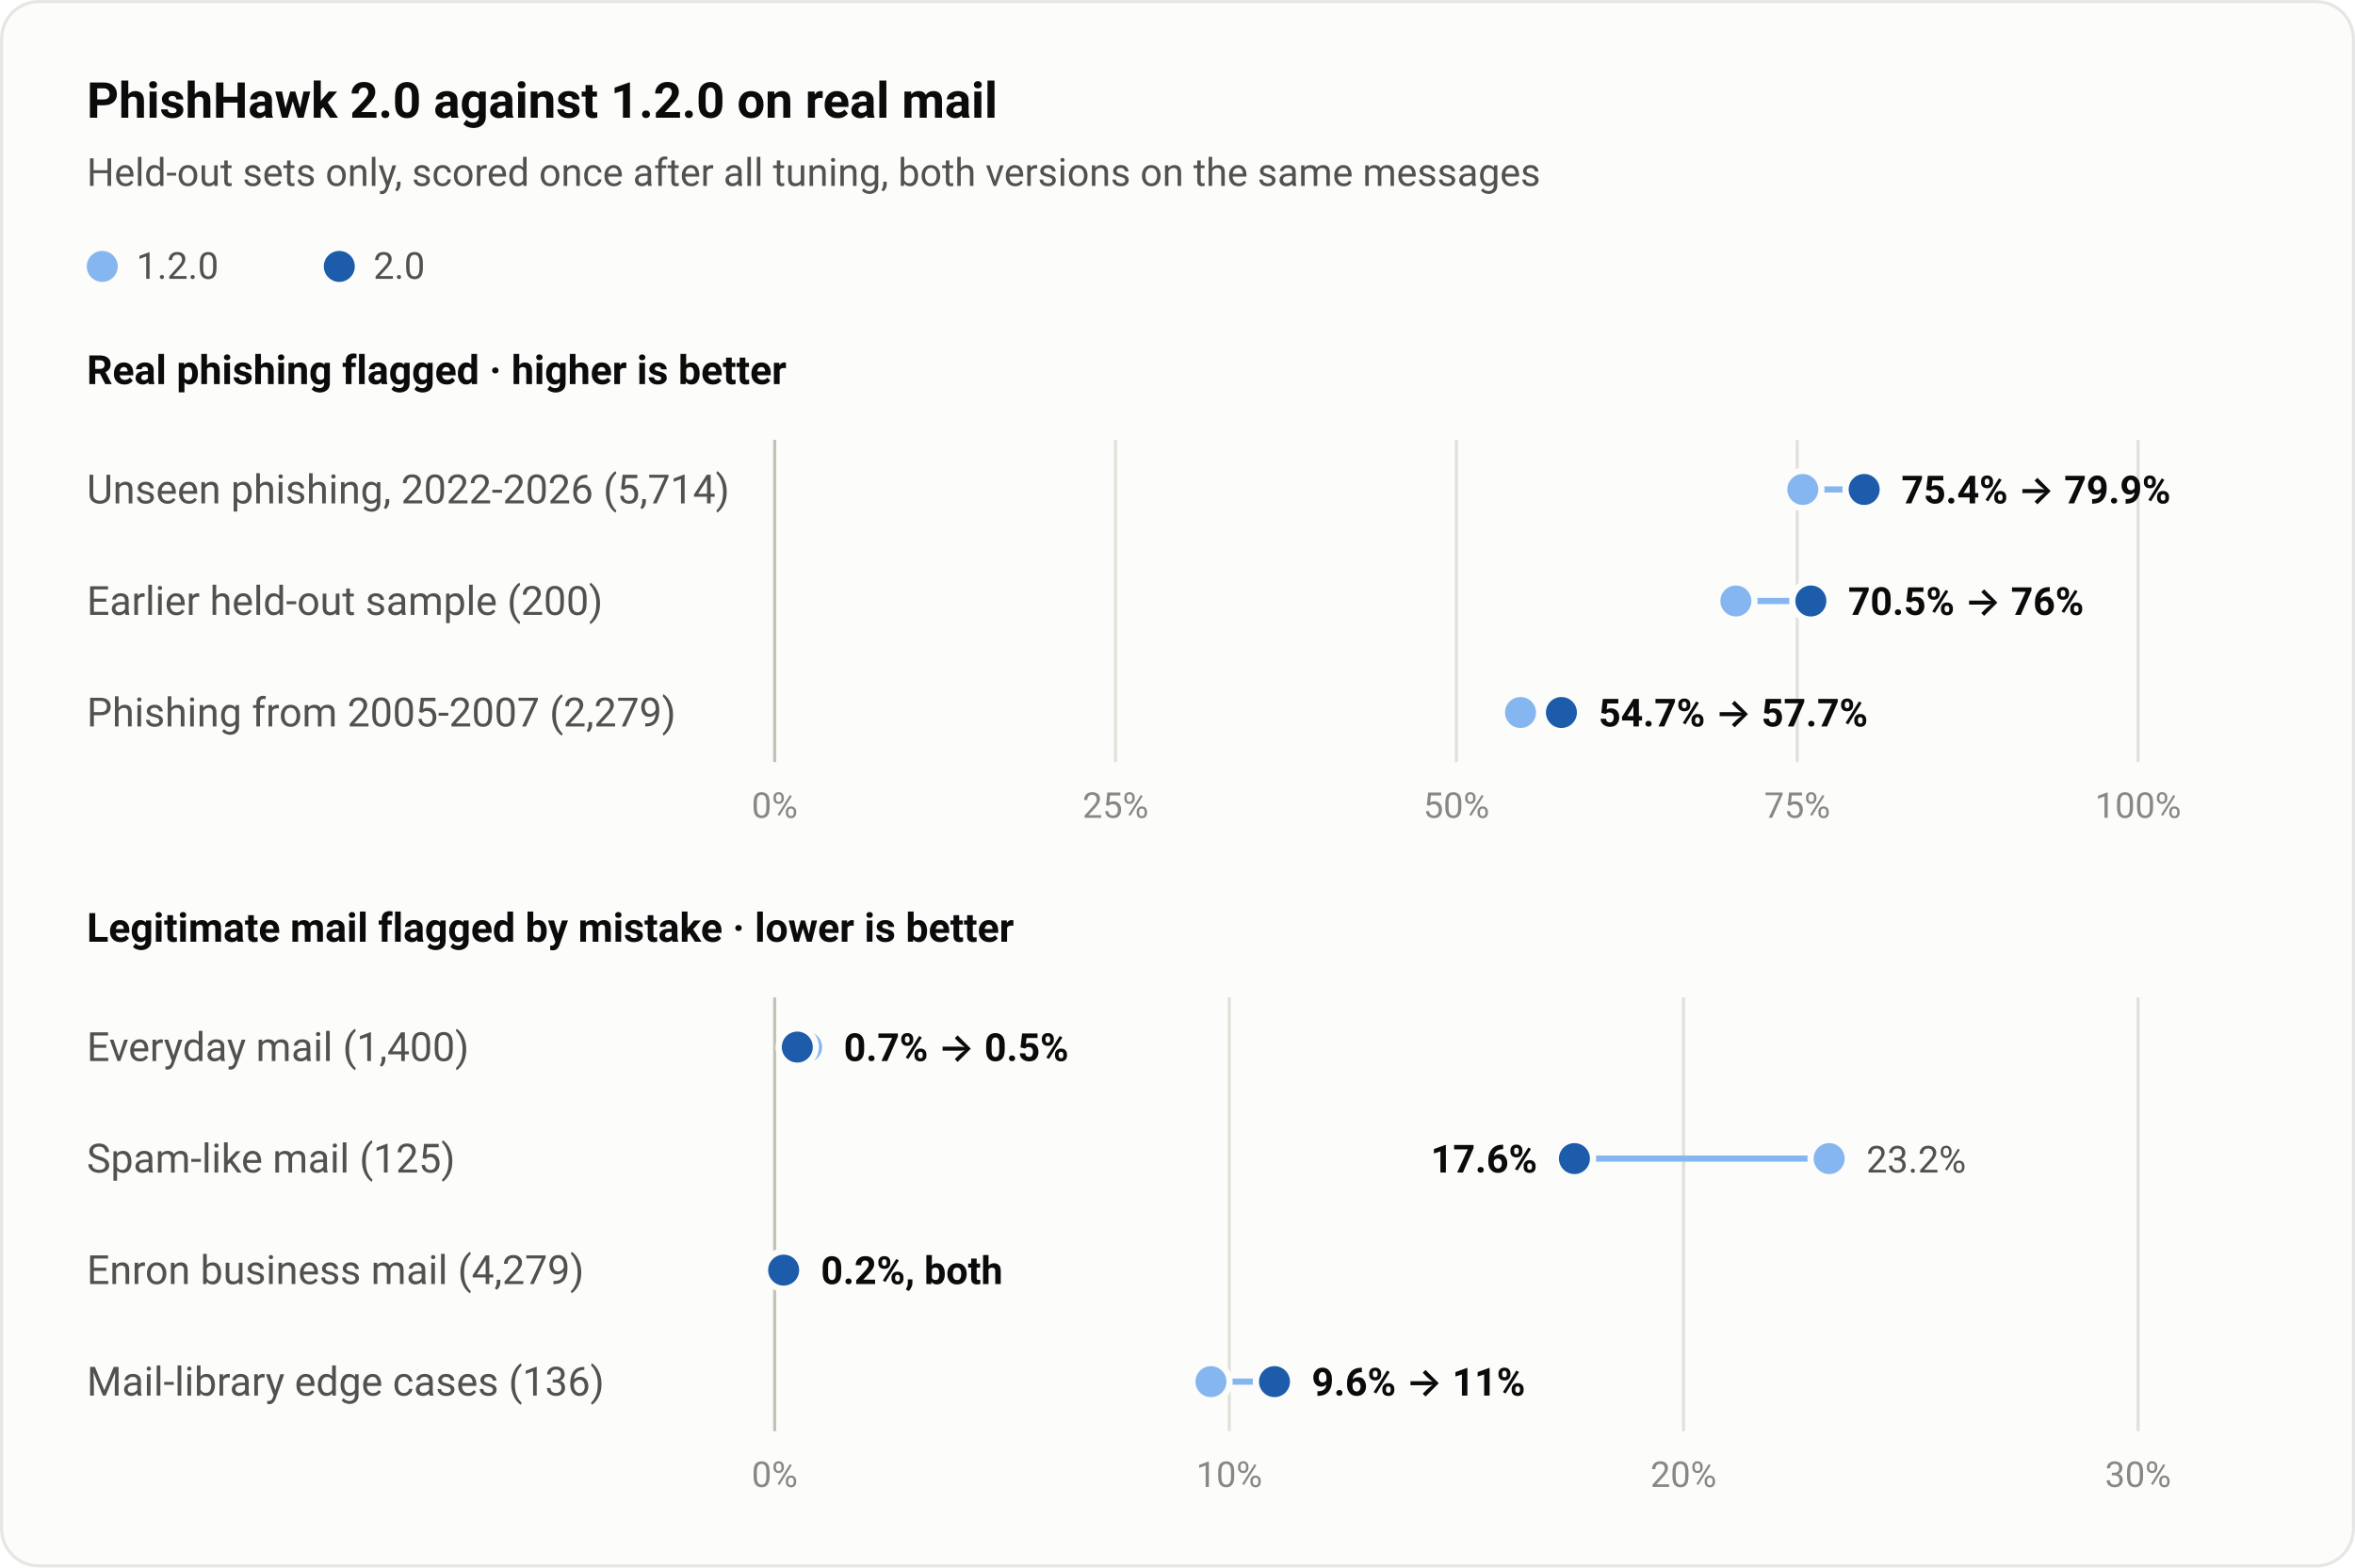
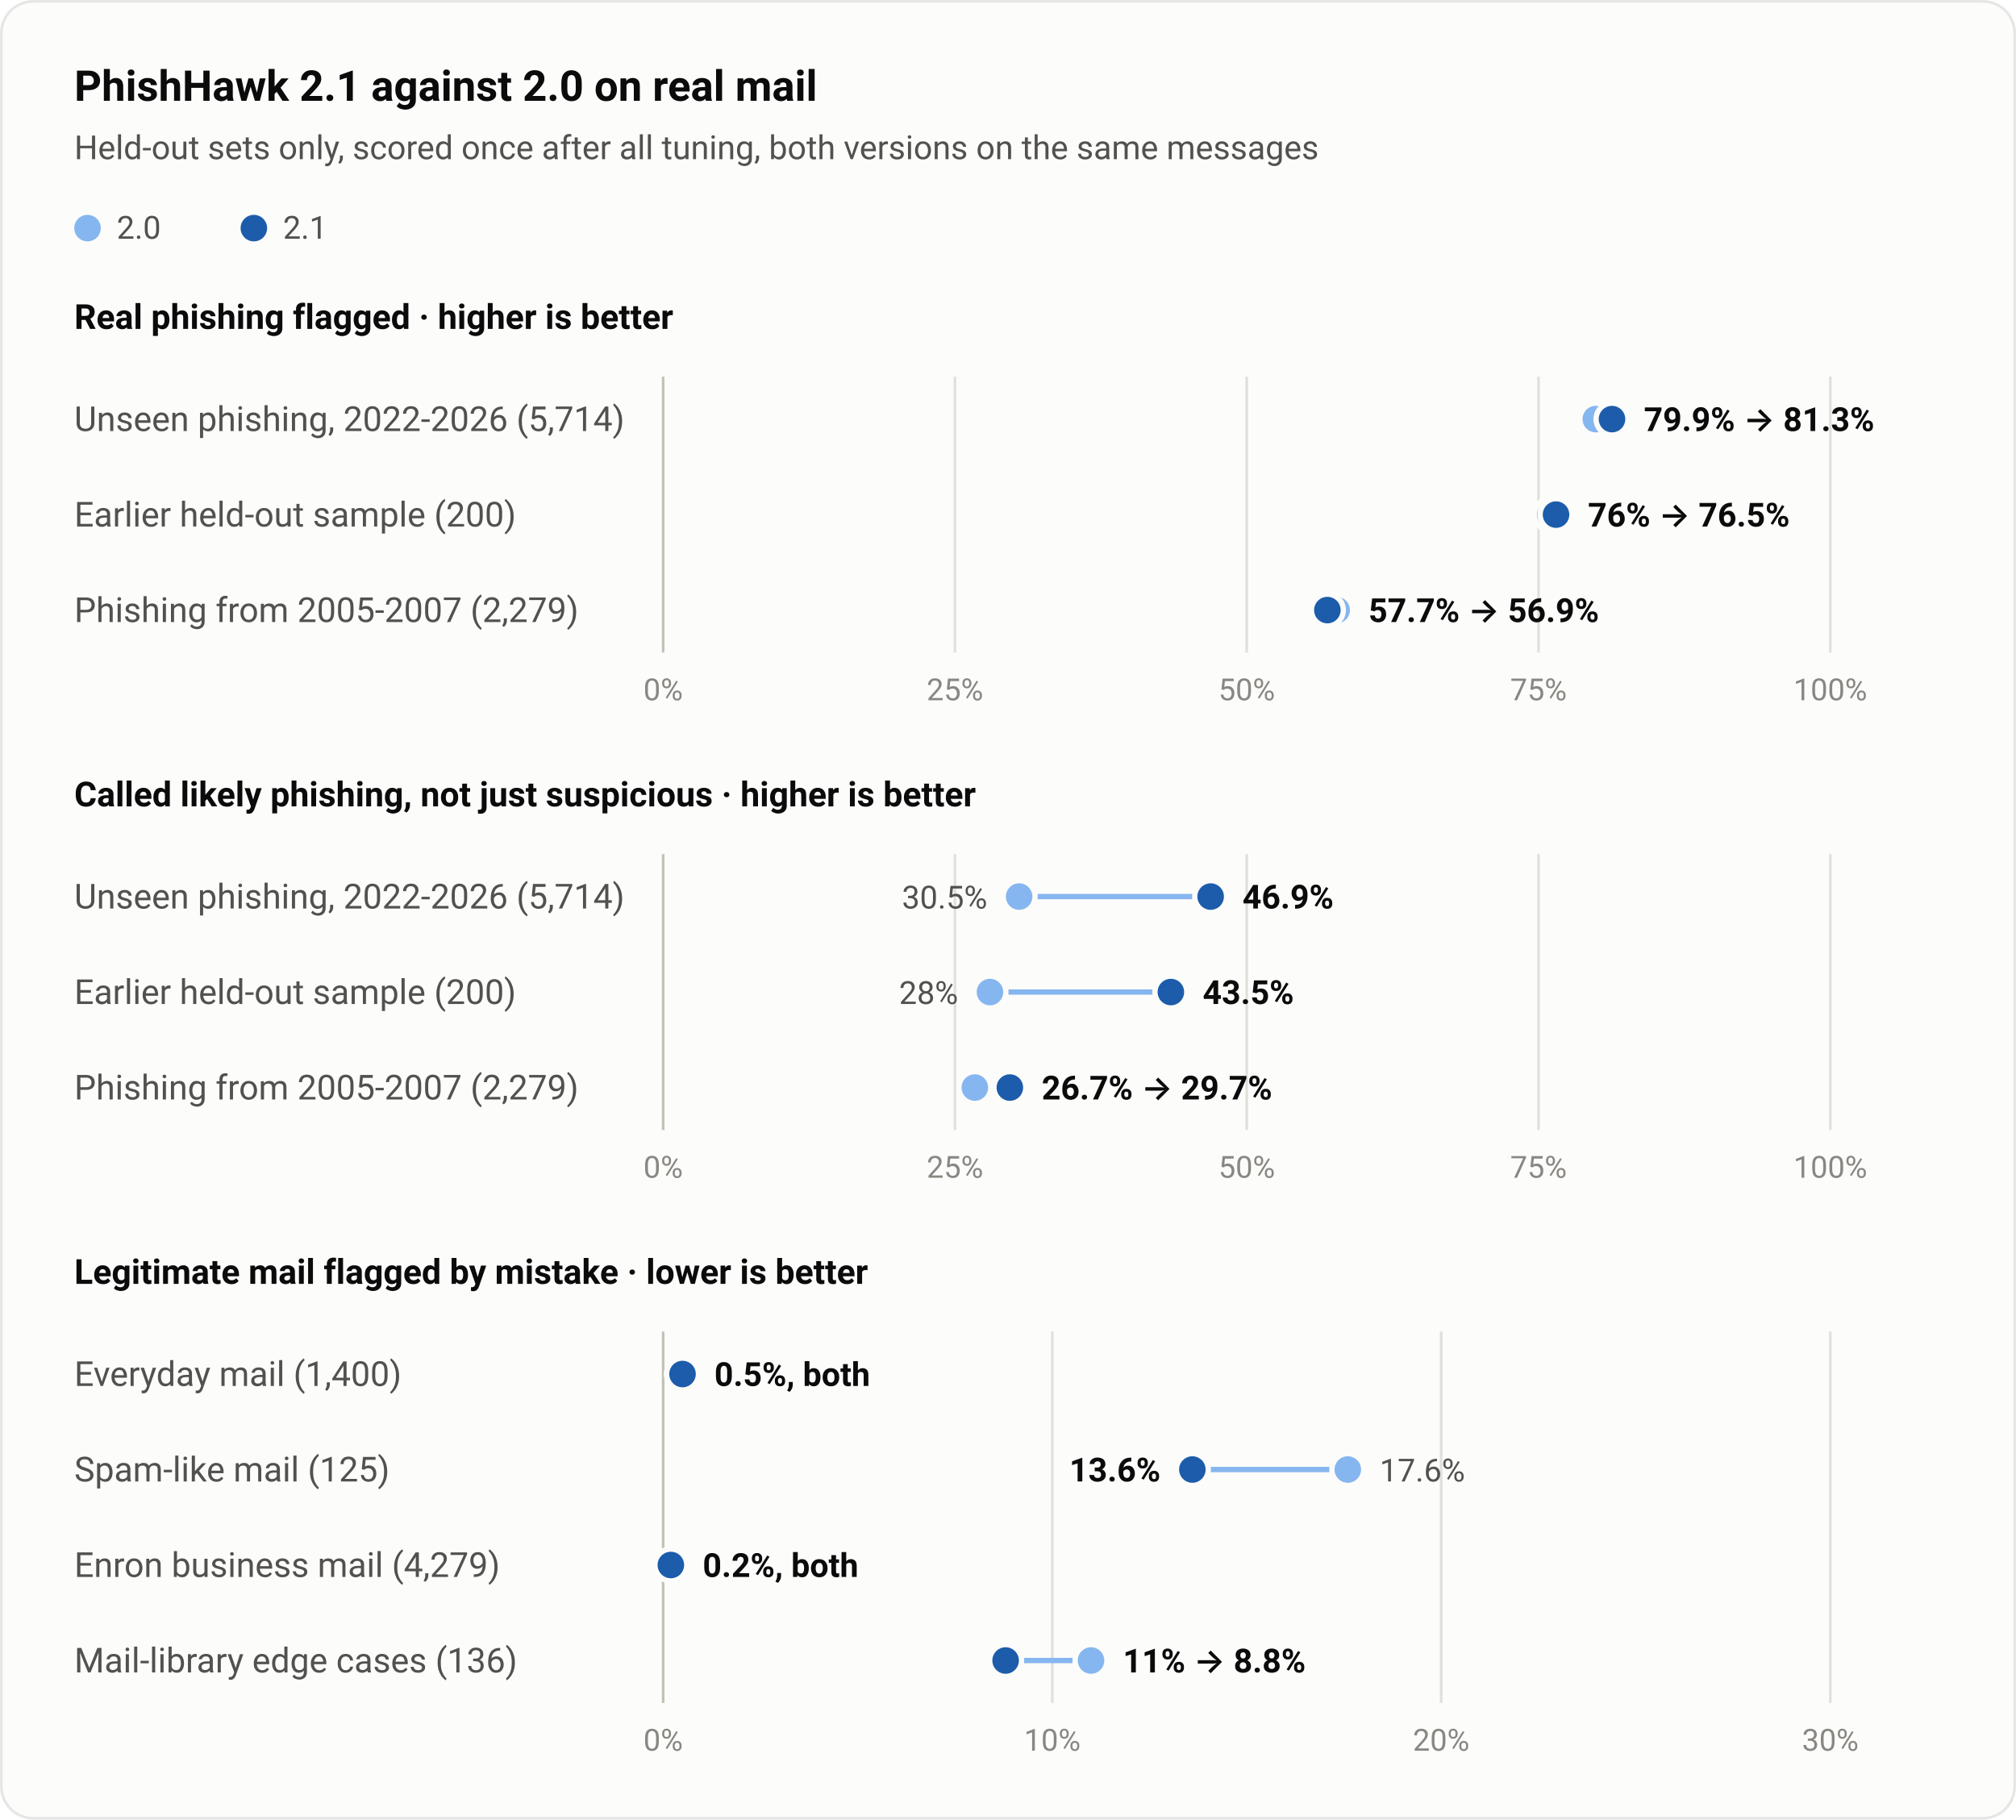
- <svg xmlns="http://www.w3.org/2000/svg" width="760" height="506" viewBox="0 0 760 506" font-family="system-ui,-apple-system,'Segoe UI',Roboto,sans-serif" role="img" aria-label="PhishHawk 2.0 against 1.2.0 on real mail">
-   <rect x="0.5" y="0.5" width="759" height="505" rx="12" fill="#fcfcfb" stroke="rgba(11,11,11,0.10)" />
-   <text x="28.0" y="38.0" fill="#0b0b0b" font-size="16" font-weight="600" text-anchor="start">PhishHawk 2.0 against 1.2.0 on real mail</text>
+ <svg xmlns="http://www.w3.org/2000/svg" width="760" height="686" viewBox="0 0 760 686" font-family="system-ui,-apple-system,'Segoe UI',Roboto,sans-serif" role="img" aria-label="PhishHawk 2.1 against 2.0 on real mail">
+   <rect x="0.5" y="0.5" width="759" height="685" rx="12" fill="#fcfcfb" stroke="rgba(11,11,11,0.10)" />
+   <text x="28.0" y="38.0" fill="#0b0b0b" font-size="16" font-weight="600" text-anchor="start">PhishHawk 2.1 against 2.0 on real mail</text>
  <text x="28.0" y="60.0" fill="#52514e" font-size="12.5" font-weight="400" text-anchor="start">Held-out sets only, scored once after all tuning, both versions on the same messages</text>
  <circle cx="33.0" cy="86.0" r="5" fill="#86b6ef" />
-   <text x="44.0" y="90.0" fill="#52514e" font-size="12" font-weight="400" text-anchor="start">1.2.0</text>
-   <circle cx="109.5" cy="86.0" r="5" fill="#1c5cab" />
-   <text x="120.5" y="90.0" fill="#52514e" font-size="12" font-weight="400" text-anchor="start">2.0</text>
+   <text x="44.0" y="90.0" fill="#52514e" font-size="12" font-weight="400" text-anchor="start">2.0</text>
+   <circle cx="95.7" cy="86.0" r="5" fill="#1c5cab" />
+   <text x="106.7" y="90.0" fill="#52514e" font-size="12" font-weight="400" text-anchor="start">2.1</text>
  <text x="28.0" y="124.0" fill="#0b0b0b" font-size="13" font-weight="600" text-anchor="start">Real phishing flagged · higher is better</text>
  <line x1="250.0" y1="142.0" x2="250.0" y2="246.0" stroke="#c3c2b7" stroke-width="1" />
  <text x="250.0" y="264.0" fill="#898781" font-size="11.5" font-weight="400" text-anchor="middle">0%</text>
  <line x1="360.0" y1="142.0" x2="360.0" y2="246.0" stroke="#e1e0d9" stroke-width="1" />
  <text x="360.0" y="264.0" fill="#898781" font-size="11.5" font-weight="400" text-anchor="middle">25%</text>
  <line x1="470.0" y1="142.0" x2="470.0" y2="246.0" stroke="#e1e0d9" stroke-width="1" />
  <text x="470.0" y="264.0" fill="#898781" font-size="11.5" font-weight="400" text-anchor="middle">50%</text>
  <line x1="580.0" y1="142.0" x2="580.0" y2="246.0" stroke="#e1e0d9" stroke-width="1" />
  <text x="580.0" y="264.0" fill="#898781" font-size="11.5" font-weight="400" text-anchor="middle">75%</text>
  <line x1="690.0" y1="142.0" x2="690.0" y2="246.0" stroke="#e1e0d9" stroke-width="1" />
  <text x="690.0" y="264.0" fill="#898781" font-size="11.5" font-weight="400" text-anchor="middle">100%</text>
  <text x="28.0" y="162.5" fill="#52514e" font-size="13" font-weight="400" text-anchor="start">Unseen phishing, 2022-2026 (5,714)</text>
-   <line x1="581.8" y1="158.0" x2="601.6" y2="158.0" stroke="#86b6ef" stroke-width="2" stroke-linecap="round" />
-   <circle cx="581.8" cy="158.0" r="6" fill="#86b6ef" stroke="#fcfcfb" stroke-width="2" />
-   <circle cx="601.6" cy="158.0" r="6" fill="#1c5cab" stroke="#fcfcfb" stroke-width="2" />
-   <text x="613.6" y="162.5" fill="#0b0b0b" font-size="12.5" font-weight="600" text-anchor="start">75.4% → 79.9%</text>
+   <line x1="601.6" y1="158.0" x2="607.7" y2="158.0" stroke="#86b6ef" stroke-width="2" stroke-linecap="round" />
+   <circle cx="601.6" cy="158.0" r="6" fill="#86b6ef" stroke="#fcfcfb" stroke-width="2" />
+   <circle cx="607.7" cy="158.0" r="6" fill="#1c5cab" stroke="#fcfcfb" stroke-width="2" />
+   <text x="619.7" y="162.5" fill="#0b0b0b" font-size="12.5" font-weight="600" text-anchor="start">79.9% → 81.3%</text>
  <text x="28.0" y="198.5" fill="#52514e" font-size="13" font-weight="400" text-anchor="start">Earlier held-out sample (200)</text>
-   <line x1="560.2" y1="194.0" x2="584.4" y2="194.0" stroke="#86b6ef" stroke-width="2" stroke-linecap="round" />
-   <circle cx="560.2" cy="194.0" r="6" fill="#86b6ef" stroke="#fcfcfb" stroke-width="2" />
-   <circle cx="584.4" cy="194.0" r="6" fill="#1c5cab" stroke="#fcfcfb" stroke-width="2" />
-   <text x="596.4" y="198.5" fill="#0b0b0b" font-size="12.5" font-weight="600" text-anchor="start">70.5% → 76%</text>
+   <line x1="584.4" y1="194.0" x2="586.6" y2="194.0" stroke="#86b6ef" stroke-width="2" stroke-linecap="round" />
+   <circle cx="584.4" cy="194.0" r="6" fill="#86b6ef" stroke="#fcfcfb" stroke-width="2" />
+   <circle cx="586.6" cy="194.0" r="6" fill="#1c5cab" stroke="#fcfcfb" stroke-width="2" />
+   <text x="598.6" y="198.5" fill="#0b0b0b" font-size="12.5" font-weight="600" text-anchor="start">76% → 76.5%</text>
  <text x="28.0" y="234.5" fill="#52514e" font-size="13" font-weight="400" text-anchor="start">Phishing from 2005-2007 (2,279)</text>
-   <line x1="490.7" y1="230.0" x2="503.9" y2="230.0" stroke="#86b6ef" stroke-width="2" stroke-linecap="round" />
-   <circle cx="490.7" cy="230.0" r="6" fill="#86b6ef" stroke="#fcfcfb" stroke-width="2" />
-   <circle cx="503.9" cy="230.0" r="6" fill="#1c5cab" stroke="#fcfcfb" stroke-width="2" />
-   <text x="515.9" y="234.5" fill="#0b0b0b" font-size="12.5" font-weight="600" text-anchor="start">54.7% → 57.7%</text>
-   <text x="28.0" y="304.0" fill="#0b0b0b" font-size="13" font-weight="600" text-anchor="start">Legitimate mail flagged by mistake · lower is better</text>
-   <line x1="250.0" y1="322.0" x2="250.0" y2="462.0" stroke="#c3c2b7" stroke-width="1" />
-   <text x="250.0" y="480.0" fill="#898781" font-size="11.5" font-weight="400" text-anchor="middle">0%</text>
-   <line x1="396.7" y1="322.0" x2="396.7" y2="462.0" stroke="#e1e0d9" stroke-width="1" />
-   <text x="396.7" y="480.0" fill="#898781" font-size="11.5" font-weight="400" text-anchor="middle">10%</text>
-   <line x1="543.3" y1="322.0" x2="543.3" y2="462.0" stroke="#e1e0d9" stroke-width="1" />
-   <text x="543.3" y="480.0" fill="#898781" font-size="11.5" font-weight="400" text-anchor="middle">20%</text>
-   <line x1="690.0" y1="322.0" x2="690.0" y2="462.0" stroke="#e1e0d9" stroke-width="1" />
-   <text x="690.0" y="480.0" fill="#898781" font-size="11.5" font-weight="400" text-anchor="middle">30%</text>
-   <text x="28.0" y="342.5" fill="#52514e" font-size="13" font-weight="400" text-anchor="start">Everyday mail (1,400)</text>
-   <line x1="260.3" y1="338.0" x2="257.3" y2="338.0" stroke="#86b6ef" stroke-width="2" stroke-linecap="round" />
-   <circle cx="260.3" cy="338.0" r="6" fill="#86b6ef" stroke="#fcfcfb" stroke-width="2" />
-   <circle cx="257.3" cy="338.0" r="6" fill="#1c5cab" stroke="#fcfcfb" stroke-width="2" />
-   <text x="272.3" y="342.5" fill="#0b0b0b" font-size="12.5" font-weight="600" text-anchor="start">0.7% → 0.5%</text>
-   <text x="28.0" y="378.5" fill="#52514e" font-size="13" font-weight="400" text-anchor="start">Spam-like mail (125)</text>
-   <line x1="590.3" y1="374.0" x2="508.1" y2="374.0" stroke="#86b6ef" stroke-width="2" stroke-linecap="round" />
-   <circle cx="590.3" cy="374.0" r="6" fill="#86b6ef" stroke="#fcfcfb" stroke-width="2" />
-   <circle cx="508.1" cy="374.0" r="6" fill="#1c5cab" stroke="#fcfcfb" stroke-width="2" />
-   <text x="602.3" y="378.5" fill="#52514e" font-size="12" font-weight="400" text-anchor="start">23.2%</text>
-   <text x="496.1" y="378.5" fill="#0b0b0b" font-size="12.5" font-weight="600" text-anchor="end">17.6%</text>
-   <text x="28.0" y="414.5" fill="#52514e" font-size="13" font-weight="400" text-anchor="start">Enron business mail (4,279)</text>
-   <line x1="252.9" y1="410.0" x2="252.9" y2="410.0" stroke="#86b6ef" stroke-width="2" stroke-linecap="round" />
-   <circle cx="252.9" cy="410.0" r="6" fill="#86b6ef" stroke="#fcfcfb" stroke-width="2" />
-   <circle cx="252.9" cy="410.0" r="6" fill="#1c5cab" stroke="#fcfcfb" stroke-width="2" />
-   <text x="264.9" y="414.5" fill="#0b0b0b" font-size="12.5" font-weight="600" text-anchor="start">0.2%, both</text>
-   <text x="28.0" y="450.5" fill="#52514e" font-size="13" font-weight="400" text-anchor="start">Mail-library edge cases (136)</text>
-   <line x1="390.8" y1="446.0" x2="411.3" y2="446.0" stroke="#86b6ef" stroke-width="2" stroke-linecap="round" />
-   <circle cx="390.8" cy="446.0" r="6" fill="#86b6ef" stroke="#fcfcfb" stroke-width="2" />
-   <circle cx="411.3" cy="446.0" r="6" fill="#1c5cab" stroke="#fcfcfb" stroke-width="2" />
-   <text x="423.3" y="450.5" fill="#0b0b0b" font-size="12.5" font-weight="600" text-anchor="start">9.6% → 11%</text>
+   <line x1="503.9" y1="230.0" x2="500.4" y2="230.0" stroke="#86b6ef" stroke-width="2" stroke-linecap="round" />
+   <circle cx="503.9" cy="230.0" r="6" fill="#86b6ef" stroke="#fcfcfb" stroke-width="2" />
+   <circle cx="500.4" cy="230.0" r="6" fill="#1c5cab" stroke="#fcfcfb" stroke-width="2" />
+   <text x="515.9" y="234.5" fill="#0b0b0b" font-size="12.5" font-weight="600" text-anchor="start">57.7% → 56.9%</text>
+   <text x="28.0" y="304.0" fill="#0b0b0b" font-size="13" font-weight="600" text-anchor="start">Called likely phishing, not just suspicious · higher is better</text>
+   <line x1="250.0" y1="322.0" x2="250.0" y2="426.0" stroke="#c3c2b7" stroke-width="1" />
+   <text x="250.0" y="444.0" fill="#898781" font-size="11.5" font-weight="400" text-anchor="middle">0%</text>
+   <line x1="360.0" y1="322.0" x2="360.0" y2="426.0" stroke="#e1e0d9" stroke-width="1" />
+   <text x="360.0" y="444.0" fill="#898781" font-size="11.5" font-weight="400" text-anchor="middle">25%</text>
+   <line x1="470.0" y1="322.0" x2="470.0" y2="426.0" stroke="#e1e0d9" stroke-width="1" />
+   <text x="470.0" y="444.0" fill="#898781" font-size="11.5" font-weight="400" text-anchor="middle">50%</text>
+   <line x1="580.0" y1="322.0" x2="580.0" y2="426.0" stroke="#e1e0d9" stroke-width="1" />
+   <text x="580.0" y="444.0" fill="#898781" font-size="11.5" font-weight="400" text-anchor="middle">75%</text>
+   <line x1="690.0" y1="322.0" x2="690.0" y2="426.0" stroke="#e1e0d9" stroke-width="1" />
+   <text x="690.0" y="444.0" fill="#898781" font-size="11.5" font-weight="400" text-anchor="middle">100%</text>
+   <text x="28.0" y="342.5" fill="#52514e" font-size="13" font-weight="400" text-anchor="start">Unseen phishing, 2022-2026 (5,714)</text>
+   <line x1="384.2" y1="338.0" x2="456.4" y2="338.0" stroke="#86b6ef" stroke-width="2" stroke-linecap="round" />
+   <circle cx="384.2" cy="338.0" r="6" fill="#86b6ef" stroke="#fcfcfb" stroke-width="2" />
+   <circle cx="456.4" cy="338.0" r="6" fill="#1c5cab" stroke="#fcfcfb" stroke-width="2" />
+   <text x="372.2" y="342.5" fill="#52514e" font-size="12" font-weight="400" text-anchor="end">30.5%</text>
+   <text x="468.4" y="342.5" fill="#0b0b0b" font-size="12.5" font-weight="600" text-anchor="start">46.9%</text>
+   <text x="28.0" y="378.5" fill="#52514e" font-size="13" font-weight="400" text-anchor="start">Earlier held-out sample (200)</text>
+   <line x1="373.2" y1="374.0" x2="441.4" y2="374.0" stroke="#86b6ef" stroke-width="2" stroke-linecap="round" />
+   <circle cx="373.2" cy="374.0" r="6" fill="#86b6ef" stroke="#fcfcfb" stroke-width="2" />
+   <circle cx="441.4" cy="374.0" r="6" fill="#1c5cab" stroke="#fcfcfb" stroke-width="2" />
+   <text x="361.2" y="378.5" fill="#52514e" font-size="12" font-weight="400" text-anchor="end">28%</text>
+   <text x="453.4" y="378.5" fill="#0b0b0b" font-size="12.5" font-weight="600" text-anchor="start">43.5%</text>
+   <text x="28.0" y="414.5" fill="#52514e" font-size="13" font-weight="400" text-anchor="start">Phishing from 2005-2007 (2,279)</text>
+   <line x1="367.5" y1="410.0" x2="380.7" y2="410.0" stroke="#86b6ef" stroke-width="2" stroke-linecap="round" />
+   <circle cx="367.5" cy="410.0" r="6" fill="#86b6ef" stroke="#fcfcfb" stroke-width="2" />
+   <circle cx="380.7" cy="410.0" r="6" fill="#1c5cab" stroke="#fcfcfb" stroke-width="2" />
+   <text x="392.7" y="414.5" fill="#0b0b0b" font-size="12.5" font-weight="600" text-anchor="start">26.7% → 29.7%</text>
+   <text x="28.0" y="484.0" fill="#0b0b0b" font-size="13" font-weight="600" text-anchor="start">Legitimate mail flagged by mistake · lower is better</text>
+   <line x1="250.0" y1="502.0" x2="250.0" y2="642.0" stroke="#c3c2b7" stroke-width="1" />
+   <text x="250.0" y="660.0" fill="#898781" font-size="11.5" font-weight="400" text-anchor="middle">0%</text>
+   <line x1="396.7" y1="502.0" x2="396.7" y2="642.0" stroke="#e1e0d9" stroke-width="1" />
+   <text x="396.7" y="660.0" fill="#898781" font-size="11.5" font-weight="400" text-anchor="middle">10%</text>
+   <line x1="543.3" y1="502.0" x2="543.3" y2="642.0" stroke="#e1e0d9" stroke-width="1" />
+   <text x="543.3" y="660.0" fill="#898781" font-size="11.5" font-weight="400" text-anchor="middle">20%</text>
+   <line x1="690.0" y1="502.0" x2="690.0" y2="642.0" stroke="#e1e0d9" stroke-width="1" />
+   <text x="690.0" y="660.0" fill="#898781" font-size="11.5" font-weight="400" text-anchor="middle">30%</text>
+   <text x="28.0" y="522.5" fill="#52514e" font-size="13" font-weight="400" text-anchor="start">Everyday mail (1,400)</text>
+   <line x1="257.3" y1="518.0" x2="257.3" y2="518.0" stroke="#86b6ef" stroke-width="2" stroke-linecap="round" />
+   <circle cx="257.3" cy="518.0" r="6" fill="#86b6ef" stroke="#fcfcfb" stroke-width="2" />
+   <circle cx="257.3" cy="518.0" r="6" fill="#1c5cab" stroke="#fcfcfb" stroke-width="2" />
+   <text x="269.3" y="522.5" fill="#0b0b0b" font-size="12.5" font-weight="600" text-anchor="start">0.5%, both</text>
+   <text x="28.0" y="558.5" fill="#52514e" font-size="13" font-weight="400" text-anchor="start">Spam-like mail (125)</text>
+   <line x1="508.1" y1="554.0" x2="449.5" y2="554.0" stroke="#86b6ef" stroke-width="2" stroke-linecap="round" />
+   <circle cx="508.1" cy="554.0" r="6" fill="#86b6ef" stroke="#fcfcfb" stroke-width="2" />
+   <circle cx="449.5" cy="554.0" r="6" fill="#1c5cab" stroke="#fcfcfb" stroke-width="2" />
+   <text x="520.1" y="558.5" fill="#52514e" font-size="12" font-weight="400" text-anchor="start">17.6%</text>
+   <text x="437.5" y="558.5" fill="#0b0b0b" font-size="12.5" font-weight="600" text-anchor="end">13.6%</text>
+   <text x="28.0" y="594.5" fill="#52514e" font-size="13" font-weight="400" text-anchor="start">Enron business mail (4,279)</text>
+   <line x1="252.9" y1="590.0" x2="252.9" y2="590.0" stroke="#86b6ef" stroke-width="2" stroke-linecap="round" />
+   <circle cx="252.9" cy="590.0" r="6" fill="#86b6ef" stroke="#fcfcfb" stroke-width="2" />
+   <circle cx="252.9" cy="590.0" r="6" fill="#1c5cab" stroke="#fcfcfb" stroke-width="2" />
+   <text x="264.9" y="594.5" fill="#0b0b0b" font-size="12.5" font-weight="600" text-anchor="start">0.2%, both</text>
+   <text x="28.0" y="630.5" fill="#52514e" font-size="13" font-weight="400" text-anchor="start">Mail-library edge cases (136)</text>
+   <line x1="411.3" y1="626.0" x2="379.1" y2="626.0" stroke="#86b6ef" stroke-width="2" stroke-linecap="round" />
+   <circle cx="411.3" cy="626.0" r="6" fill="#86b6ef" stroke="#fcfcfb" stroke-width="2" />
+   <circle cx="379.1" cy="626.0" r="6" fill="#1c5cab" stroke="#fcfcfb" stroke-width="2" />
+   <text x="423.3" y="630.5" fill="#0b0b0b" font-size="12.5" font-weight="600" text-anchor="start">11% → 8.8%</text>
</svg>
